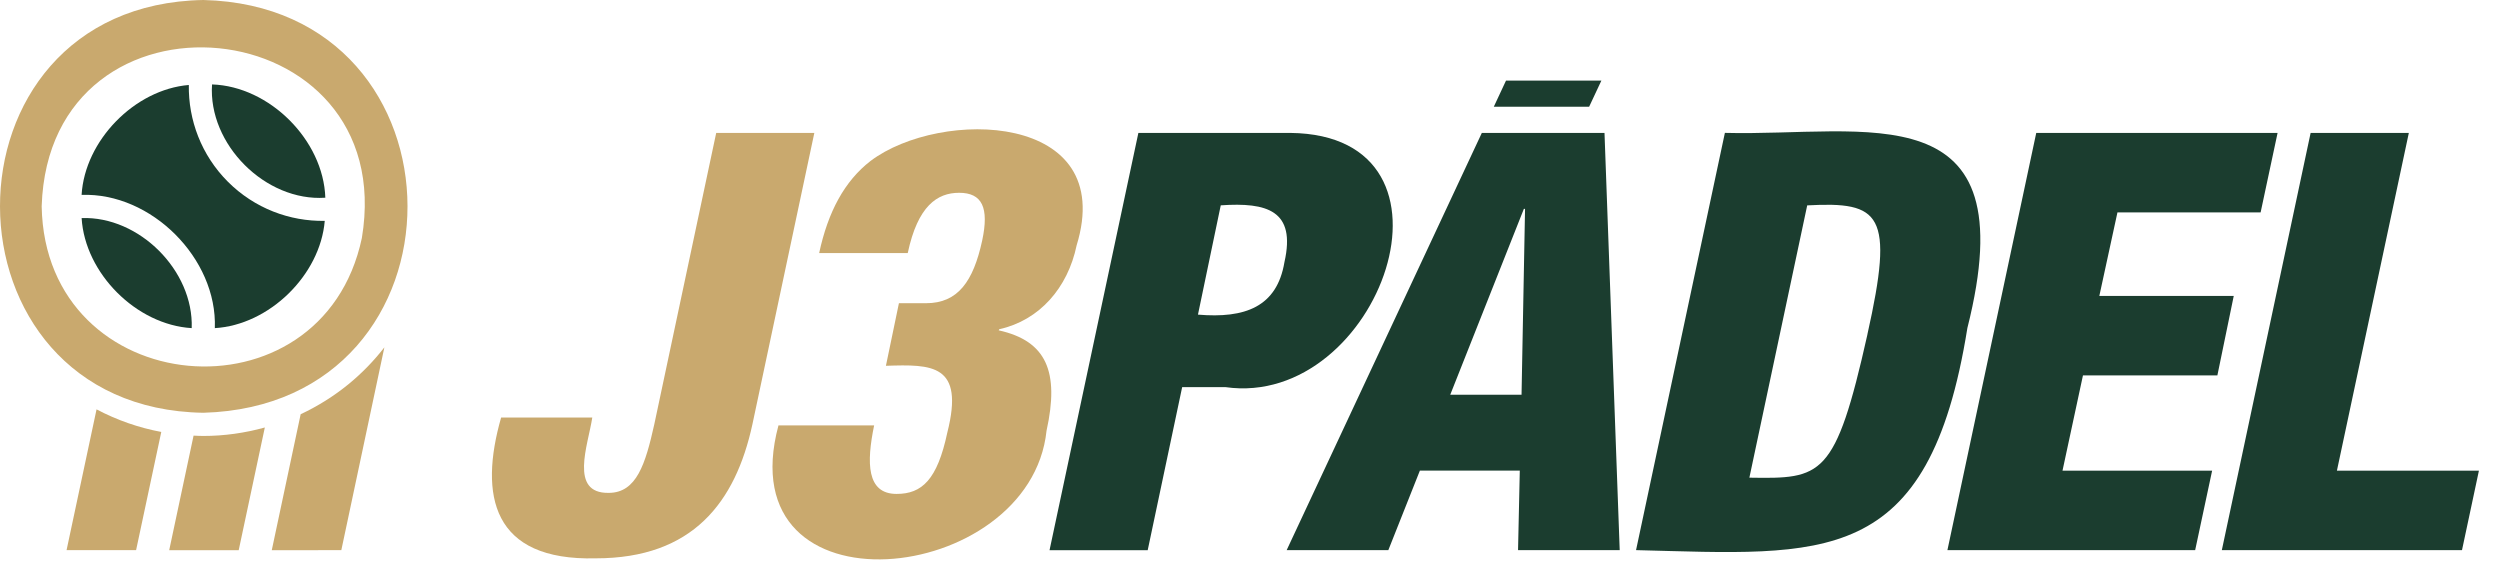
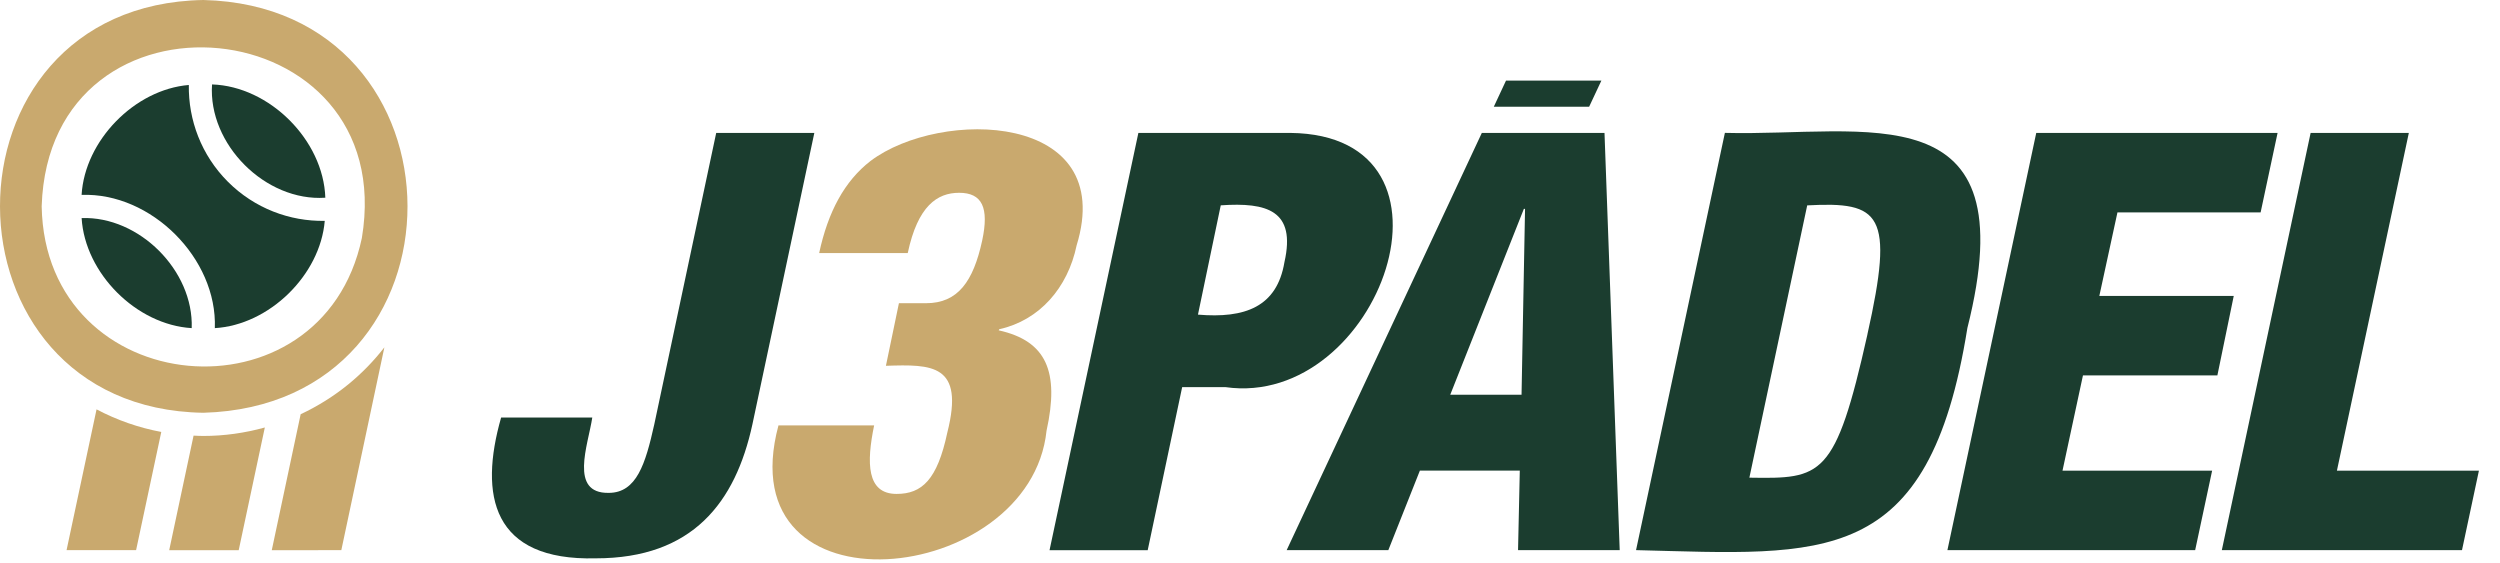
<svg xmlns="http://www.w3.org/2000/svg" viewBox="0 0 600 135">
  <g transform="scale(0.6585)">
    <path fill="#C9A96E" d="M74.13,0c-99.18,1.72-98.49,148.91-.03,150.44,99.53-2.75,98.92-148.04.03-150.44ZM131.88,86.77c-14.47,68.36-115.43,59.57-116.69-11.57C17.88-9.88,145.93,2.79,131.88,86.77Z" />
    <path fill="#1B3D2F" d="M68.83,30.97c-19.79,1.66-37.93,20.27-39.09,40.06,25.38-.94,49.5,23.19,48.56,48.56,19.79-1.16,38.4-19.3,40.06-39.09-12.75.21-25.57-4.53-35.29-14.25-9.71-9.71-14.45-22.54-14.25-35.29Z" />
    <path fill="#1B3D2F" d="M77.28,30.77c-1.47,21.83,19.47,42.76,41.29,41.29-.69-20.97-20.33-40.6-41.29-41.29Z" />
    <path fill="#1B3D2F" d="M29.75,79.48c1.21,20.15,19.96,38.91,40.12,40.11.75-20.96-19.16-40.87-40.12-40.11Z" />
    <path fill="#C9A96E" d="M70.55,158.77l-8.88,41.75h25.33l9.52-44.72c-7.26,2.02-14.8,3.09-22.42,3.09-1.18,0-2.37-.07-3.55-.12Z" />
    <path fill="#C9A96E" d="M127.02,140.02c-5.36,4.38-11.23,8.04-17.44,10.95l-10.53,49.56,25.35-.02,15.69-73.91c-3.83,4.92-8.2,9.44-13.07,13.42Z" />
    <path fill="#C9A96E" d="M24.26,200.51h25.34l9.18-43.08c-8.22-1.53-16.18-4.32-23.59-8.23l-10.93,51.31Z" />
  </g>
  <g transform="translate(-31,-68.5)">
-     <path fill="#C9A96E" d="M202.89,100.4l-14.87,69.98c-2.1,9.4-4.21,16.41-10.94,16.41-9.53.15-4.94-11.47-3.93-18.09h-21.88c-5.34,18.71-2.18,34.43,22.72,33.8,23.28,0,33.52-13.47,37.58-32.12l14.87-69.98h-23.56Z" />
+     <path fill="#1B3D2F" d="M202.89,100.4l-14.87,69.98c-2.1,9.4-4.21,16.41-10.94,16.41-9.53.15-4.94-11.47-3.93-18.09h-21.88c-5.34,18.71-2.18,34.43,22.72,33.8,23.28,0,33.52-13.47,37.58-32.12l14.87-69.98h-23.56Z" />
    <path fill="#C9A96E" d="M270.69,147.79l.14-.28c9.63-2.13,16.44-9.92,18.56-20.12,9.84-32.04-32.68-32.92-49.46-20.26-6.23,4.82-10.2,12.18-12.33,22.1h21.26c2.41-11.33,7.09-14.46,12.33-14.46,5.53,0,7.23,3.55,5.53,11.48-2.13,9.78-5.81,15.02-13.46,15.02h-6.52l-3.12,15.02c11.05-.36,18.91-.45,14.74,16.01-2.41,11.34-6.09,14.74-12.18,14.74-7.23,0-7.23-7.51-5.39-16.44h-22.96c-12.46,46.49,60.42,38.71,64.34,1.27,3.12-14.17,0-21.54-11.48-24.09Z" />
    <path fill="#1B3D2F" d="M340.67,100.4h-36.46s-21.32,100.14-21.32,100.14h23.56l8.27-39.13h10.38c36.96,5.25,60.49-60.54,15.57-61.01ZM339.27,131.39c-1.8,10.81-9.5,13.57-20.76,12.62l5.47-26.23c11.1-.76,18.09,1.22,15.29,13.61Z" />
    <path fill="#1B3D2F" d="M386.64,100.4l-46.84,100.13h24.4l7.57-19.08h23.98l-.42,19.08h24.4l-3.65-100.13h-29.45ZM396.17,163.23h-17.11l17.67-44.6h.28l-.84,44.6Z" />
    <polygon fill="#1B3D2F" points="415.33 87.85 392.44 87.85 389.51 94.12 412.39 94.12 415.33 87.85" />
    <path fill="#1B3D2F" d="M444.97,100.4l-21.32,100.13c45.03,1.12,70.25,4.59,79.52-53.3,14.47-57.33-24.34-45.95-58.2-46.84ZM479.18,148.78c-7.71,34.45-10.94,34.64-28.33,34.36l13.88-65.35c17.63-.94,20.96,1.92,14.44,30.99Z" />
    <polygon fill="#1B3D2F" points="563.17 158.6 567.1 139.52 534.84 139.52 539.19 119.47 573.55 119.47 577.62 100.4 519.7 100.4 498.38 200.53 557.84 200.53 561.91 181.46 526 181.46 530.91 158.6 563.17 158.6" />
    <polygon fill="#1B3D2F" points="591.86 181.46 609.12 100.4 585.55 100.4 564.24 200.53 621.88 200.53 625.94 181.46 591.86 181.46" />
  </g>
</svg>
